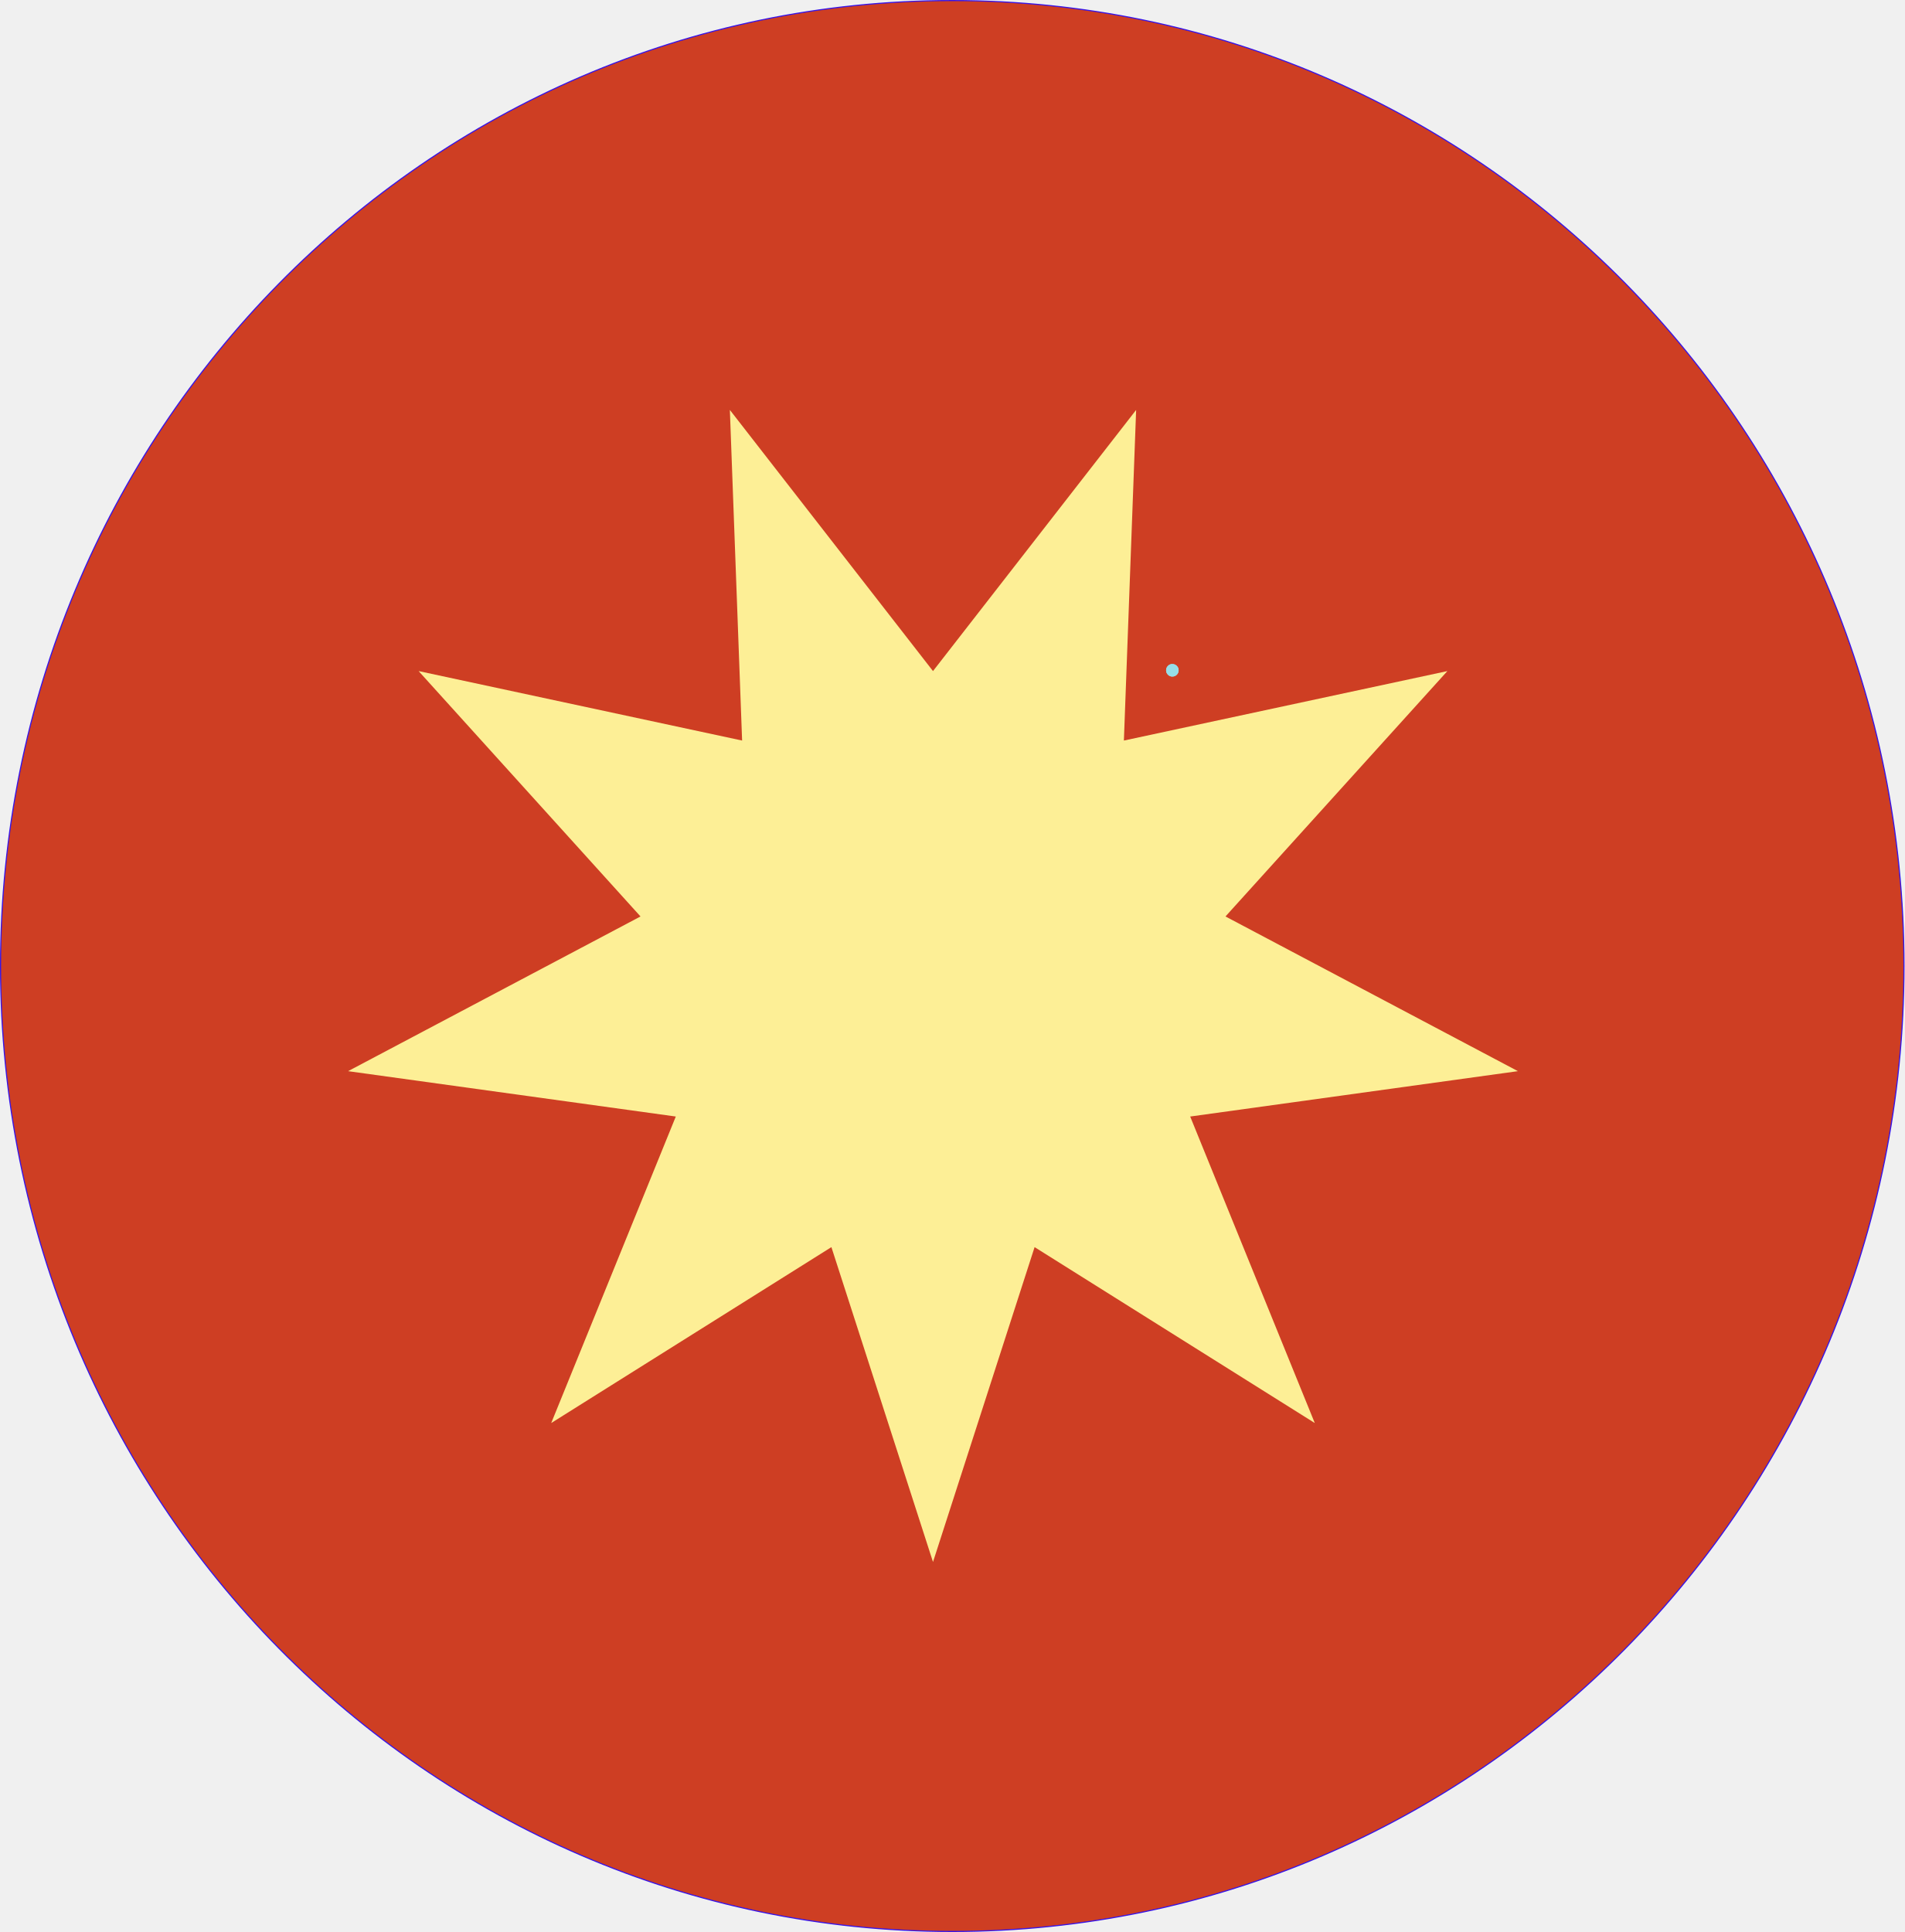
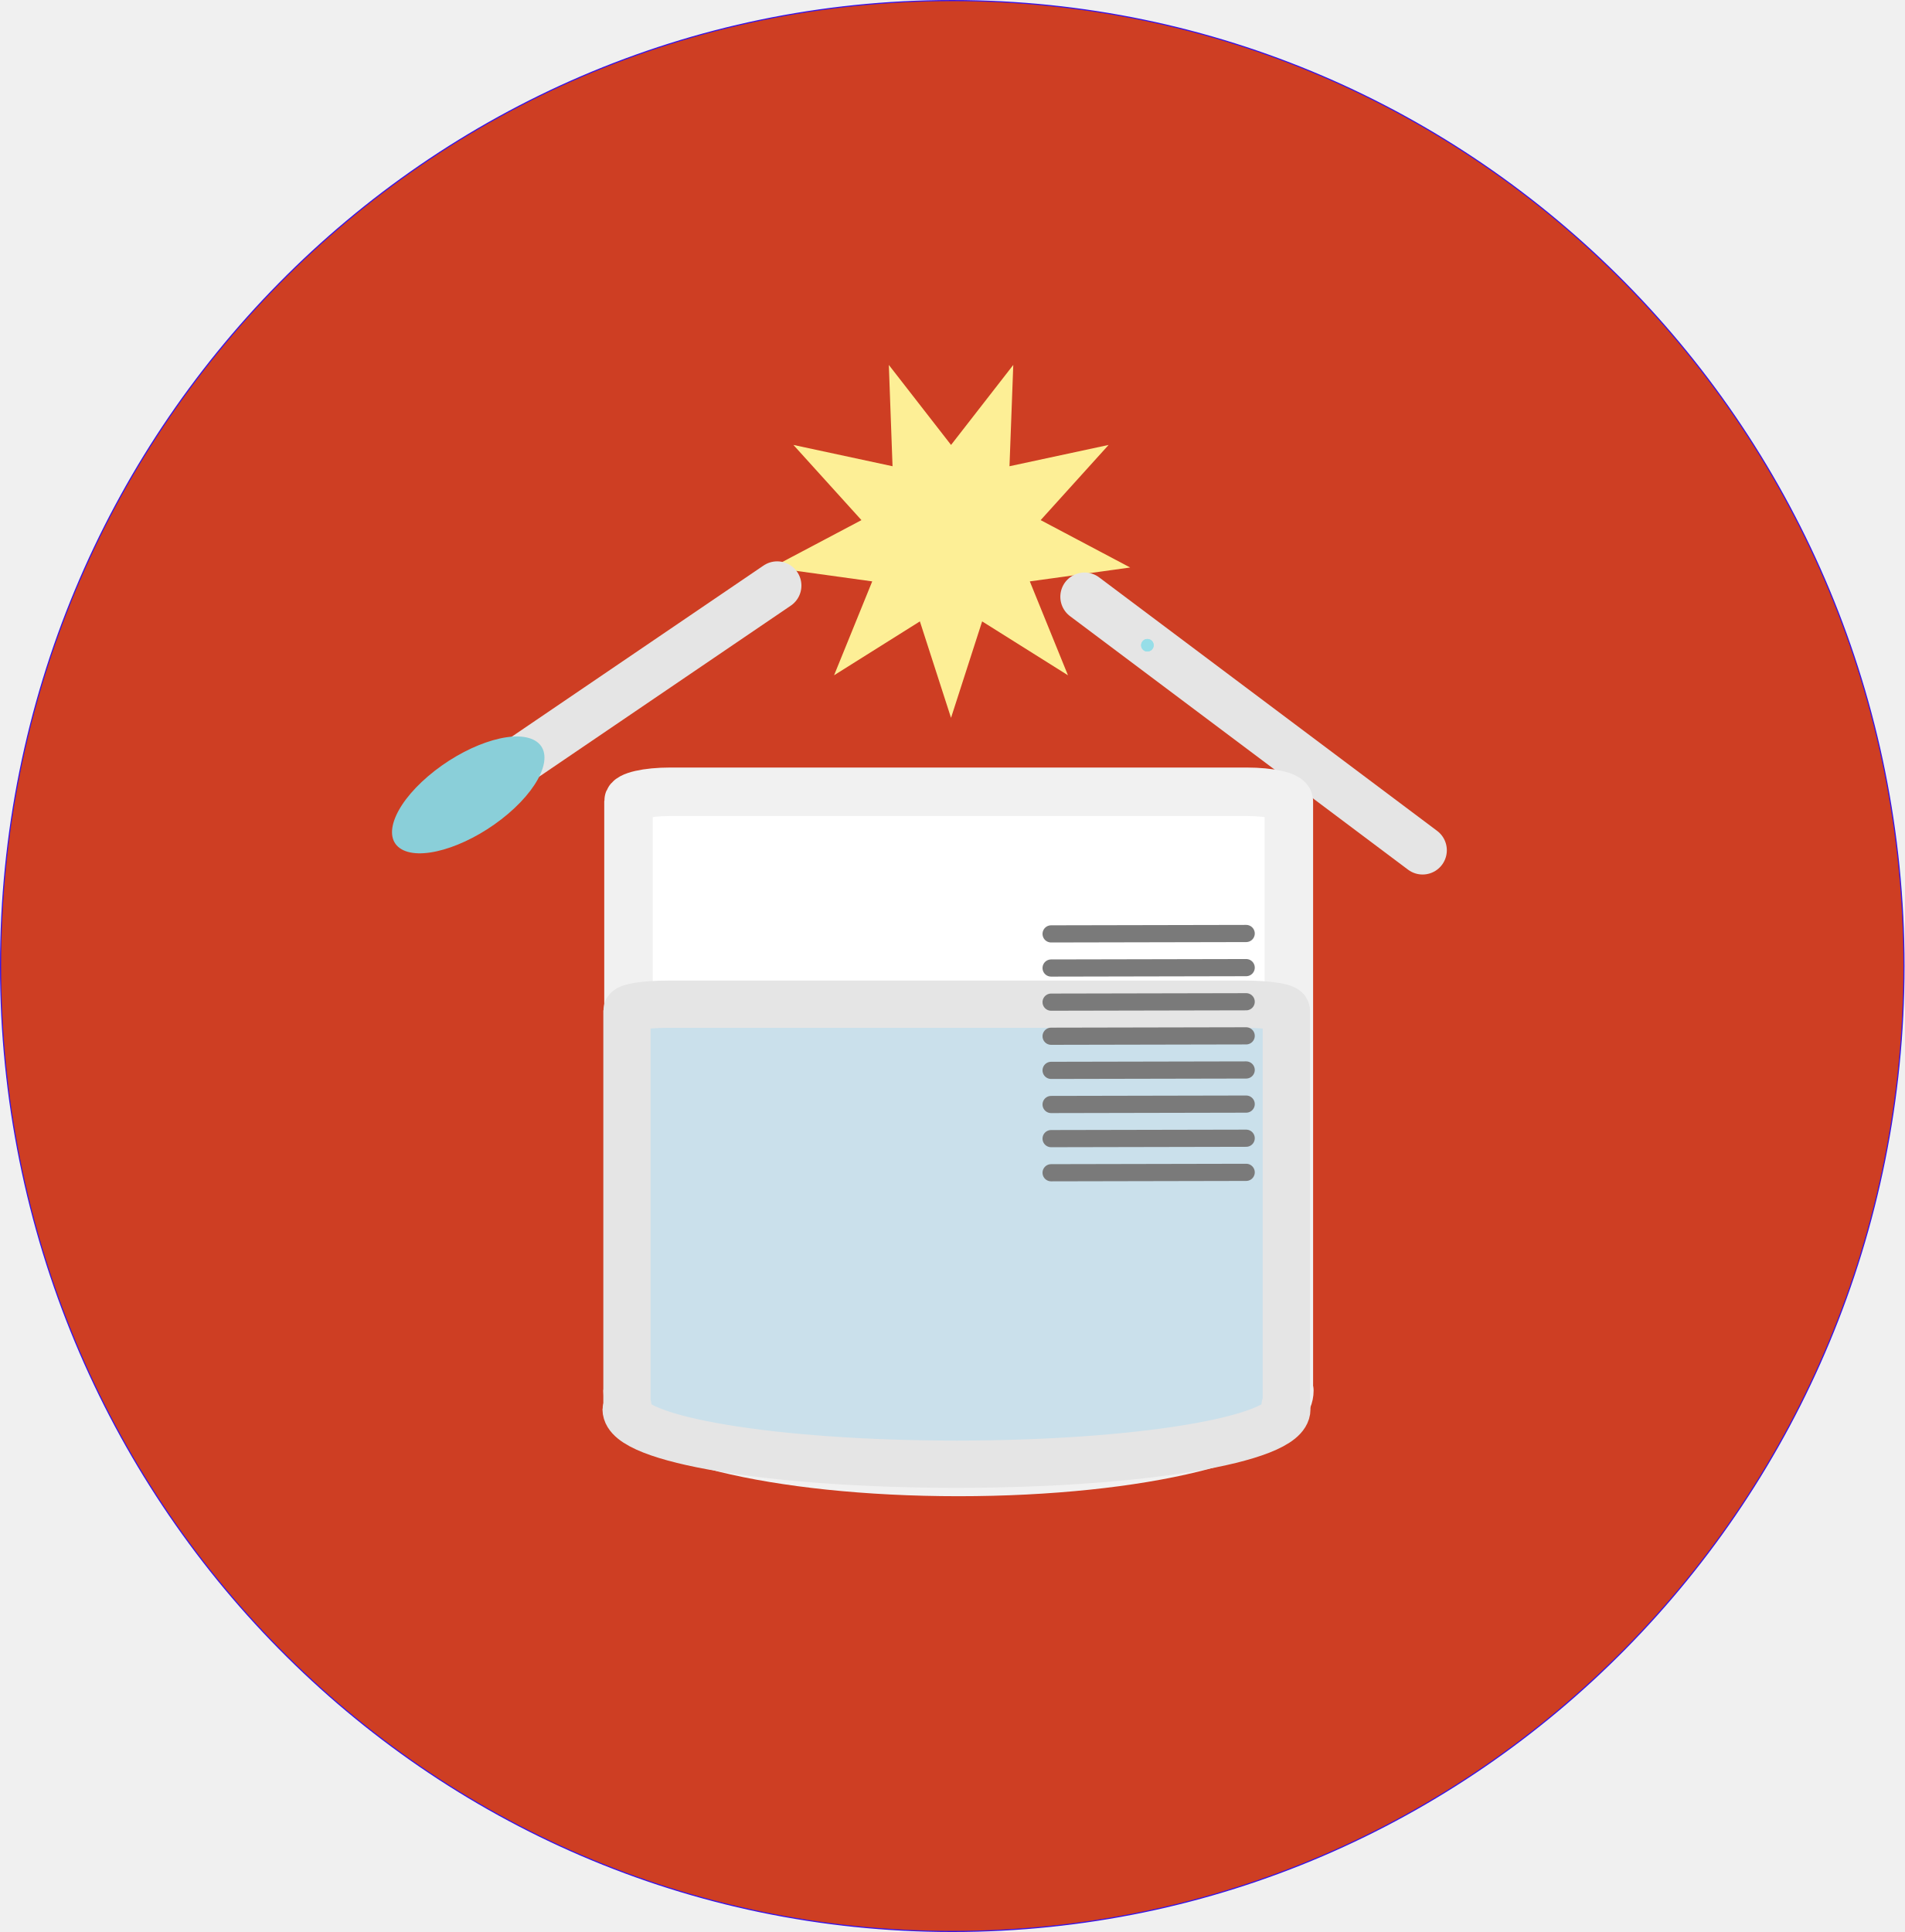
- <svg xmlns="http://www.w3.org/2000/svg" width="34.212mm" height="34.706mm" viewBox="0 0 34.212 34.706" version="1.1" id="svg2900">
-   <defs id="defs2894" />
-   <g id="layer1" transform="translate(-88.72726,-130.8139)">
-     <path stroke="#3714e7" stroke-width="0.02" d="m 88.737,148.167 c 0,-9.578 7.654,-17.343 17.096,-17.343 9.442,0 17.096,7.765 17.096,17.343 0,9.578 -7.654,17.343 -17.096,17.343 -9.442,0 -17.096,-7.765 -17.096,-17.343 z" fill="#b05623" stroke-linecap="round" opacity="1" stroke-linejoin="round" id="path866" style="clip-rule:evenodd;fill:#ce3e23;fill-opacity:1;fill-rule:evenodd" />
-     <path d="m 105.487,158.873 -1.825,-5.656 -5.033,3.16 2.238,-5.506 -5.887,-0.815 5.253,-2.779 -3.986,-4.408 5.811,1.248 -0.22,-5.939 3.649,4.691 3.649,-4.691 -0.22,5.939 5.811,-1.248 -3.986,4.408 5.253,2.779 -5.887,0.815 2.238,5.506 -5.033,-3.16 z" opacity="1" fill="#fdef96" id="path868" style="clip-rule:evenodd;fill-rule:evenodd;stroke-width:0.108;stroke-linecap:round;stroke-linejoin:round" />
-     <g opacity="1" id="g872" style="clip-rule:evenodd;fill-rule:evenodd;stroke-linecap:round;stroke-linejoin:round" transform="matrix(0.1257322,0,0,0.1257322,-2.815449,123.8014)">
-       <path d="m 895.565,150.645 c -0.247,0 -0.451,0.088 -0.626,0.262 -0.175,0.175 -0.262,0.379 -0.262,0.641 0,0.247 0.087,0.451 0.262,0.626 0.175,0.174 0.379,0.262 0.626,0.262 0.247,0 0.466,-0.088 0.64,-0.262 0.175,-0.175 0.262,-0.379 0.262,-0.626 0,-0.262 -0.087,-0.466 -0.262,-0.641 -0.174,-0.174 -0.393,-0.262 -0.64,-0.262 z" opacity="1" fill="#96dee8" id="path870" />
+ <svg xmlns="http://www.w3.org/2000/svg" width="71.993mm" height="73.032mm" viewBox="0 0 71.993 73.032" version="1.1" id="svg552">
+   <defs id="defs546" />
+   <g id="layer1" transform="translate(-15.05186,-40.72479)">
+     <path stroke="#3714e7" stroke-width="0.042" d="m 15.073,77.241 c 0,-20.156 16.108,-36.495 35.975,-36.495 19.87,0 35.975,16.339 35.975,36.495 0,20.155 -16.105,36.495 -35.975,36.495 -19.868,0 -35.975,-16.339 -35.975,-36.495 z" fill="#b05623" stroke-linecap="round" opacity="1" stroke-linejoin="round" id="path290" style="clip-rule:evenodd;fill:#ce3e23;fill-opacity:1;fill-rule:evenodd;stroke-linecap:round;stroke-linejoin:round" />
+     <path d="m 51.001,67.86 -1.177,-3.646 -3.244,2.037 1.442,-3.549 -3.794,-0.525 3.387,-1.791 -2.572,-2.842 3.747,0.805 -0.14,-3.829 2.352,3.024 2.352,-3.024 -0.143,3.829 3.747,-0.805 -2.569,2.842 3.384,1.791 -3.794,0.525 1.442,3.549 -3.244,-2.037 z" opacity="1" fill="#fdef96" id="path320" style="clip-rule:evenodd;fill-rule:evenodd;stroke-width:0.265;stroke-linecap:round;stroke-linejoin:round" />
+     <path stroke="#e5e5e5" stroke-width="1.833" d="m 56.049,63.283 12.777,9.583" fill="#8acfd9" stroke-linecap="butt" opacity="1" stroke-linejoin="round" id="path323" style="clip-rule:evenodd;fill-rule:evenodd;stroke-linecap:round;stroke-linejoin:round" />
+     <path stroke="#f1f1f1" stroke-width="1.833" d="m 40.383,70.655 c -0.873,0 -1.574,0.161 -1.574,0.36 v 22.074 c 0,0.009 0.032,0.015 0.034,0.024 -0.016,0.06 -0.069,0.117 -0.069,0.178 0,1.698 5.604,3.076 12.507,3.076 6.906,0 12.509,-1.378 12.509,-3.076 0,-0.06 -0.056,-0.115 -0.069,-0.174 0.005,-0.011 0.05,-0.017 0.05,-0.028 V 71.015 c 0.003,-0.199 -0.717,-0.36 -1.59,-0.36 z" fill="#ffffff" stroke-linecap="round" opacity="1" stroke-linejoin="round" id="path391" style="clip-rule:evenodd;fill-rule:evenodd;stroke-linecap:round;stroke-linejoin:round" />
+     <path stroke="#e5e5e5" stroke-width="1.787" d="m 40.325,78.684 c -0.873,0 -1.574,0.109 -1.574,0.243 v 14.93 c 0,0.006 0.032,0.01 0.034,0.016 -0.013,0.041 -0.066,0.079 -0.066,0.121 0,1.148 5.593,2.08 12.488,2.08 6.892,0 12.488,-0.932 12.488,-2.08 0,-0.04 -0.056,-0.078 -0.069,-0.118 0.003,-0.007 0.05,-0.012 0.05,-0.019 V 78.927 c 0,-0.134 -0.717,-0.243 -1.587,-0.243 z" fill="#cae0eb" stroke-linecap="round" opacity="1" stroke-linejoin="round" id="path395" style="clip-rule:evenodd;fill-rule:evenodd;stroke-linecap:round;stroke-linejoin:round" />
+     <path stroke="#e5e5e5" stroke-width="1.833" d="M 34.449,69.645 44.429,62.861" fill="#8acfd9" stroke-linecap="butt" opacity="1" stroke-linejoin="round" id="path403" style="clip-rule:evenodd;fill-rule:evenodd;stroke-linecap:round;stroke-linejoin:round" />
+     <path d="m 34.266,71.482 c -1.355,1.155 -3.13,1.774 -3.966,1.382 -0.836,-0.392 -0.415,-1.645 0.937,-2.8 1.355,-1.155 3.13,-1.774 3.966,-1.382 0.836,0.391 0.415,1.645 -0.937,2.8 z" opacity="1" fill="#8acfd9" id="path405" style="clip-rule:evenodd;fill-rule:evenodd;stroke-width:0.265;stroke-linecap:round;stroke-linejoin:round" />
+     <path stroke="#7a7a7a" stroke-width="0.649" d="m 54.784,83.766 7.374,-0.015" fill="#190e0e" stroke-linecap="round" opacity="1" stroke-linejoin="round" id="path409" style="clip-rule:evenodd;fill-rule:evenodd;stroke-linecap:round;stroke-linejoin:round" />
+     <path stroke="#7a7a7a" stroke-width="0.649" d="m 54.784,82.476 7.374,-0.015" fill="#190e0e" stroke-linecap="round" opacity="1" stroke-linejoin="round" id="path413" style="clip-rule:evenodd;fill-rule:evenodd;stroke-linecap:round;stroke-linejoin:round" />
+     <path stroke="#7a7a7a" stroke-width="0.649" d="m 54.784,81.186 7.374,-0.015" fill="#190e0e" stroke-linecap="round" opacity="1" stroke-linejoin="round" id="path417" style="clip-rule:evenodd;fill-rule:evenodd;stroke-linecap:round;stroke-linejoin:round" />
+     <path stroke="#7a7a7a" stroke-width="0.649" d="m 54.784,79.896 7.374,-0.015" fill="#190e0e" stroke-linecap="round" opacity="1" stroke-linejoin="round" id="path421" style="clip-rule:evenodd;fill-rule:evenodd;stroke-linecap:round;stroke-linejoin:round" />
+     <path stroke="#7a7a7a" stroke-width="0.649" d="m 54.784,78.607 7.374,-0.015" fill="#190e0e" stroke-linecap="round" opacity="1" stroke-linejoin="round" id="path425" style="clip-rule:evenodd;fill-rule:evenodd;stroke-linecap:round;stroke-linejoin:round" />
+     <path stroke="#7a7a7a" stroke-width="0.649" d="m 54.784,77.317 7.374,-0.015" fill="#190e0e" stroke-linecap="round" opacity="1" stroke-linejoin="round" id="path429" style="clip-rule:evenodd;fill-rule:evenodd;stroke-linecap:round;stroke-linejoin:round" />
+     <path stroke="#7a7a7a" stroke-width="0.649" d="m 54.784,76.027 7.374,-0.015" fill="#190e0e" stroke-linecap="round" opacity="1" stroke-linejoin="round" id="path433" style="clip-rule:evenodd;fill-rule:evenodd;stroke-linecap:round;stroke-linejoin:round" />
+     <path stroke="#7a7a7a" stroke-width="0.649" d="m 54.784,85.056 7.374,-0.015" fill="#190e0e" stroke-linecap="round" opacity="1" stroke-linejoin="round" id="path437" style="clip-rule:evenodd;fill-rule:evenodd;stroke-linecap:round;stroke-linejoin:round" />
+     <g opacity="1" id="g483" style="clip-rule:evenodd;fill-rule:evenodd;stroke-linecap:round;stroke-linejoin:round" transform="matrix(0.2645833,0,0,0.2645833,-345.5963,21.1422)">
+       <path d="m 1527,165.304 c -0.25,0 -0.46,0.088 -0.63,0.262 -0.17,0.175 -0.26,0.379 -0.26,0.641 0,0.247 0.09,0.451 0.26,0.626 0.17,0.174 0.38,0.262 0.63,0.262 0.24,0 0.46,-0.088 0.64,-0.262 0.17,-0.175 0.26,-0.379 0.26,-0.626 0,-0.262 -0.09,-0.466 -0.26,-0.641 -0.18,-0.174 -0.4,-0.262 -0.64,-0.262 z" opacity="1" fill="#96dee8" id="path481" />
    </g>
-     <g opacity="1" id="g876" style="clip-rule:evenodd;fill-rule:evenodd;stroke-linecap:round;stroke-linejoin:round" transform="matrix(0.1257322,0,0,0.1257322,-2.815449,123.8014)">
-       <path d="m 895.565,150.645 c -0.247,0 -0.451,0.088 -0.626,0.262 -0.175,0.175 -0.262,0.379 -0.262,0.641 0,0.247 0.087,0.451 0.262,0.626 0.175,0.174 0.379,0.262 0.626,0.262 0.247,0 0.466,-0.088 0.64,-0.262 0.175,-0.175 0.262,-0.379 0.262,-0.626 0,-0.262 -0.087,-0.466 -0.262,-0.641 -0.174,-0.174 -0.393,-0.262 -0.64,-0.262 z" opacity="1" fill="#96dee8" id="path874" />
+     <g opacity="1" id="g487" style="clip-rule:evenodd;fill-rule:evenodd;stroke-linecap:round;stroke-linejoin:round" transform="matrix(0.2645833,0,0,0.2645833,-345.5963,21.1422)">
+       <path d="m 1527,165.304 c -0.25,0 -0.46,0.088 -0.63,0.262 -0.17,0.175 -0.26,0.379 -0.26,0.641 0,0.247 0.09,0.451 0.26,0.626 0.17,0.174 0.38,0.262 0.63,0.262 0.24,0 0.46,-0.088 0.64,-0.262 0.17,-0.175 0.26,-0.379 0.26,-0.626 0,-0.262 -0.09,-0.466 -0.26,-0.641 -0.18,-0.174 -0.4,-0.262 -0.64,-0.262 z" opacity="1" fill="#96dee8" id="path485" />
    </g>
  </g>
</svg>
